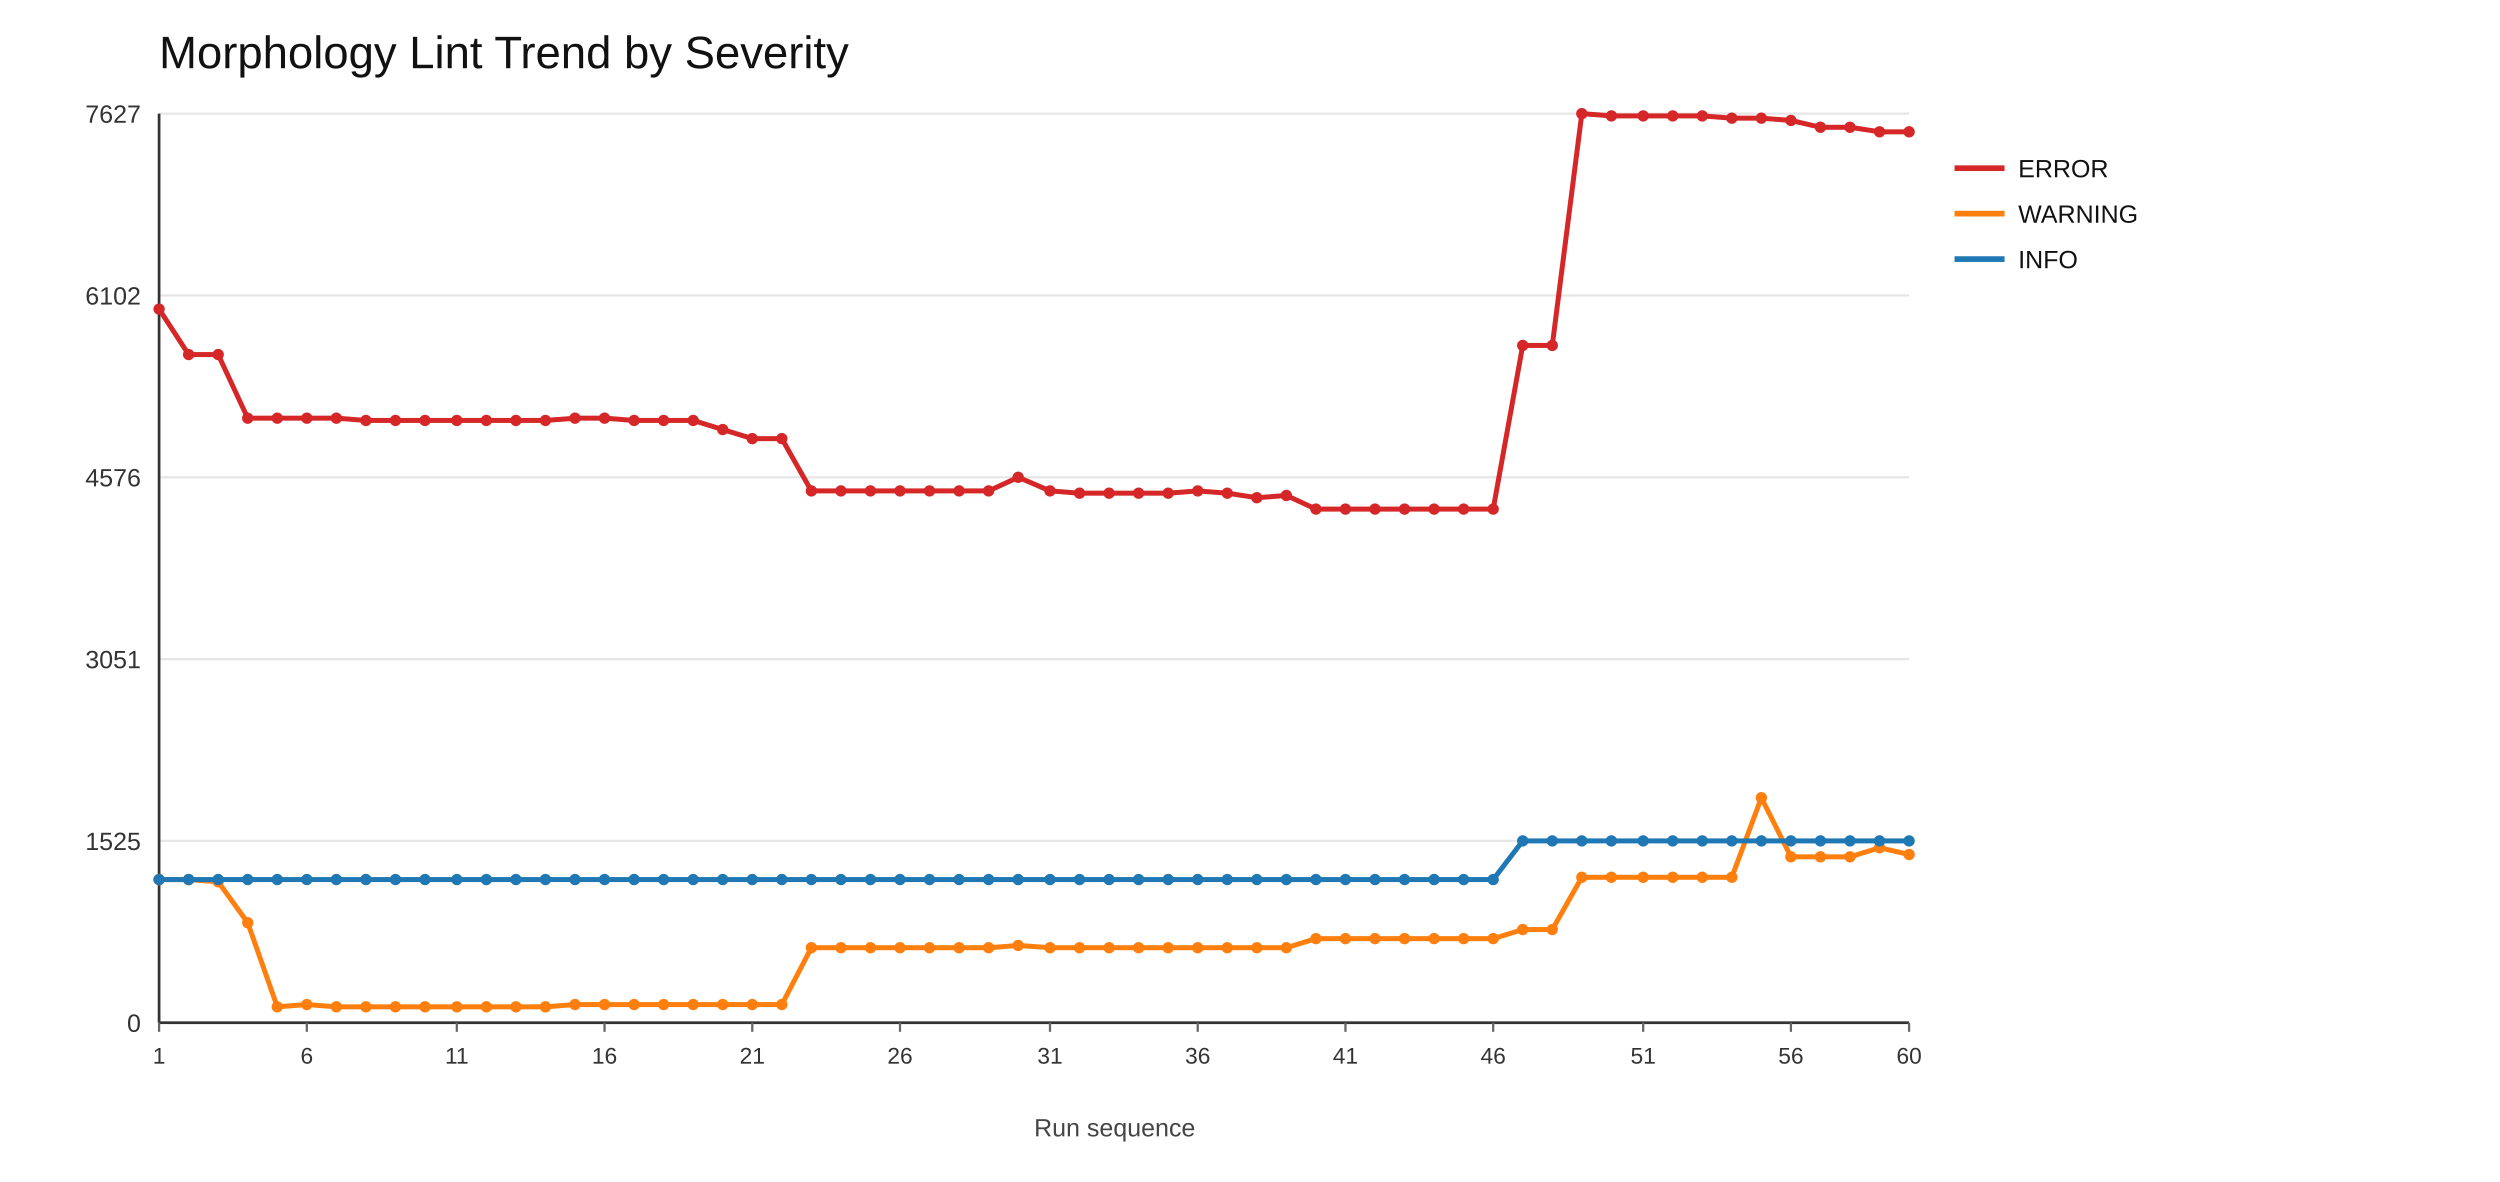
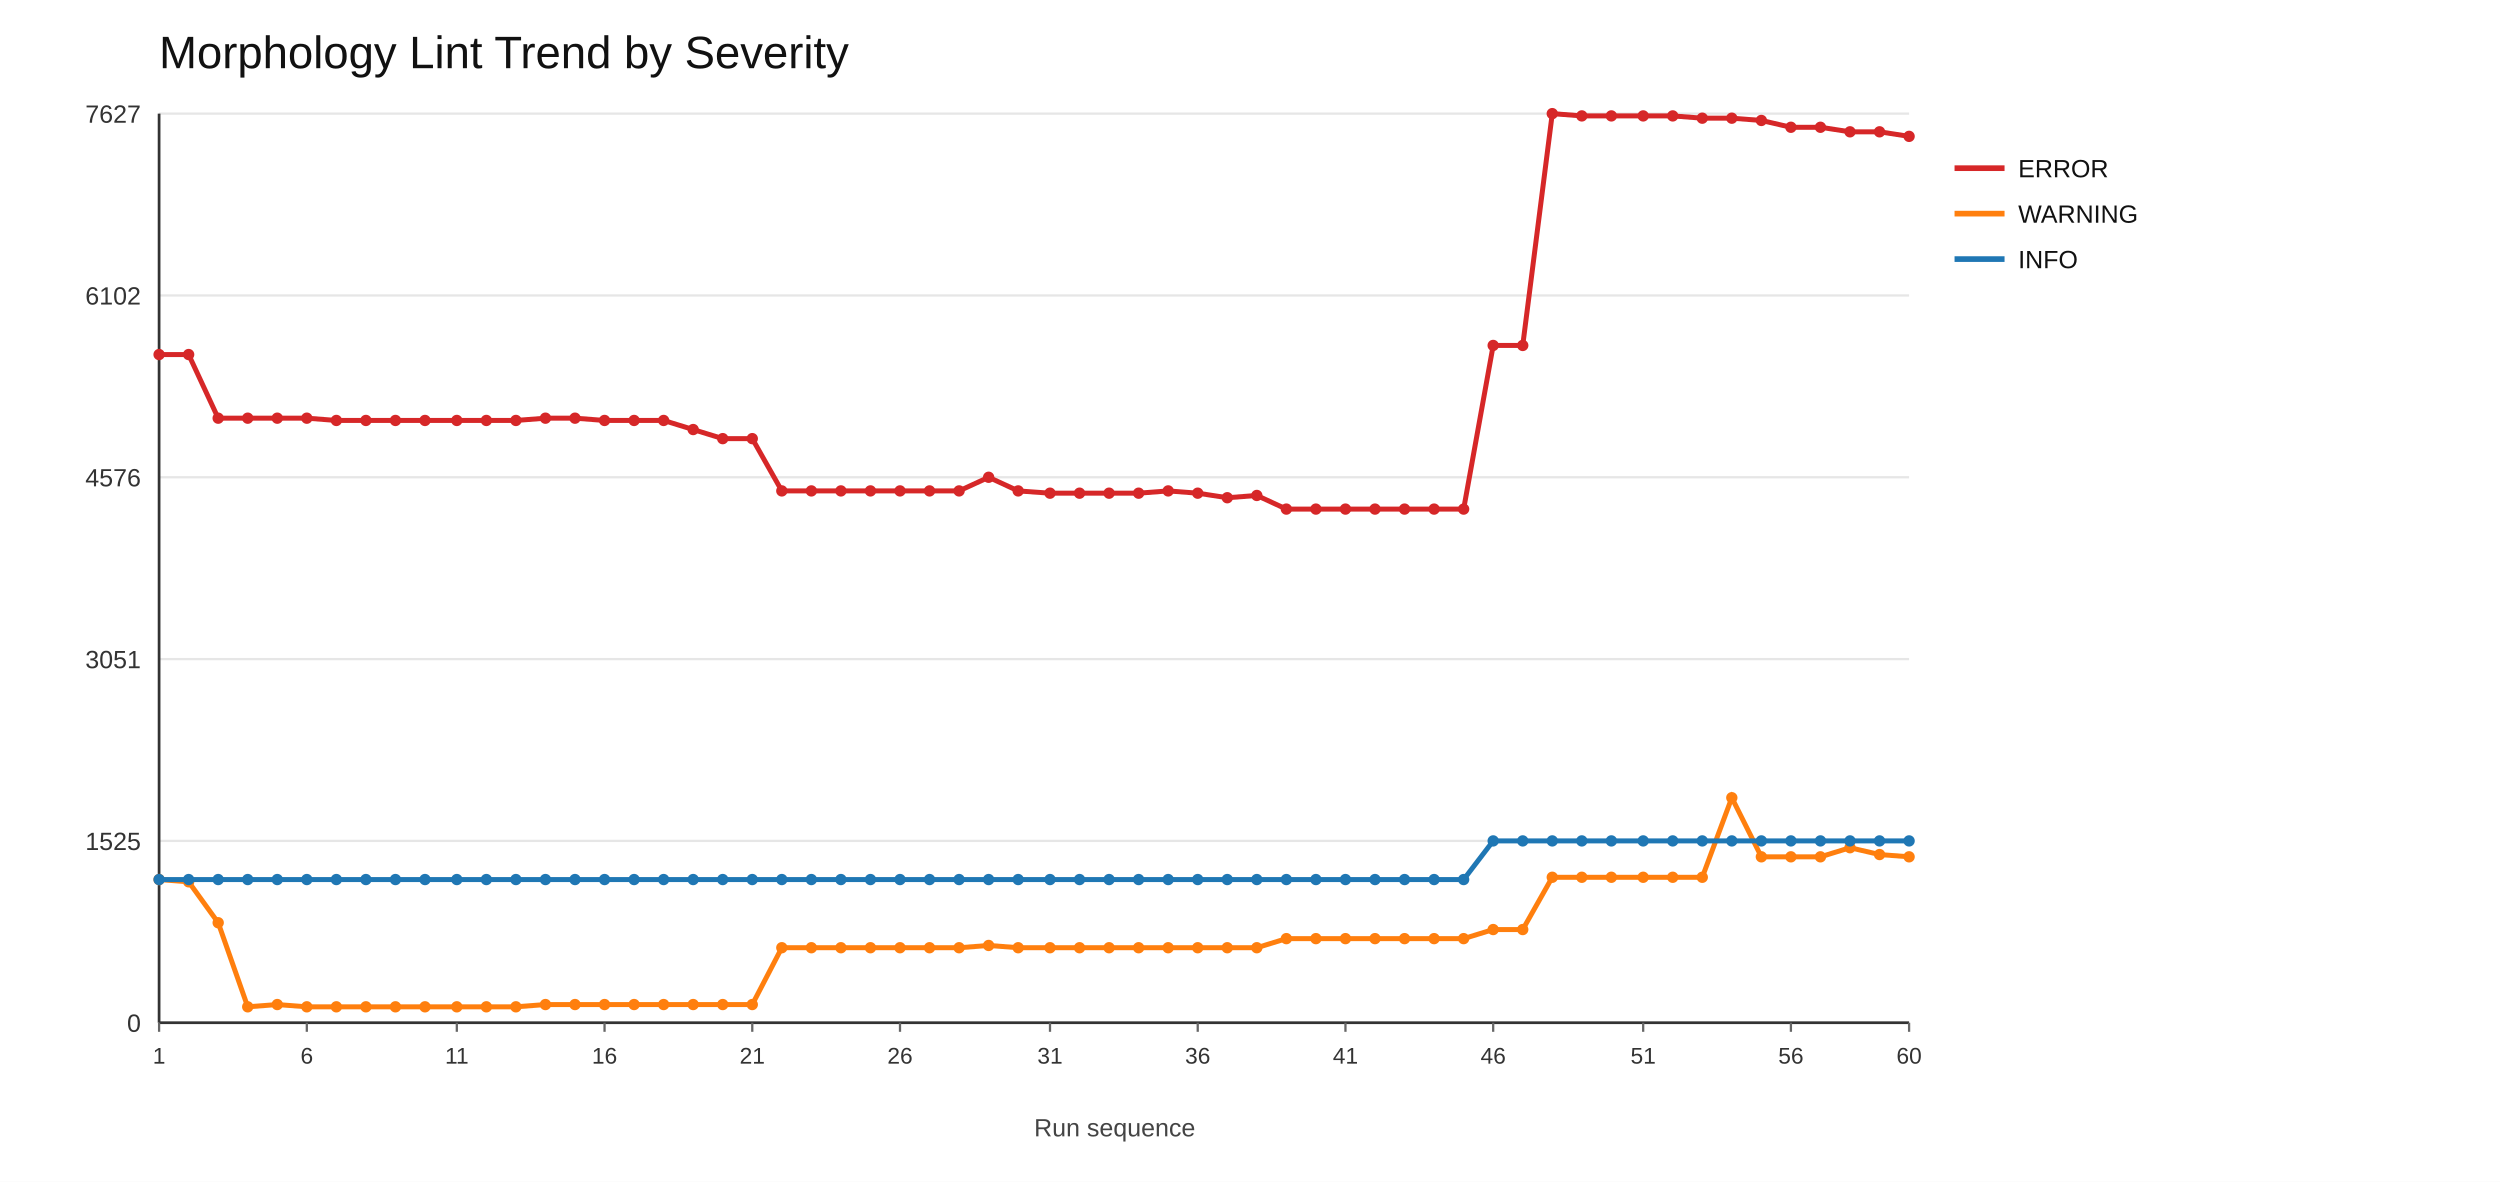
<svg xmlns="http://www.w3.org/2000/svg" width="1100" height="520">
  <rect x="0" y="0" width="1100" height="520" fill="#ffffff" />
  <text x="70" y="30" font-size="20" font-family="Arial" fill="#111">Morphology Lint Trend by Severity</text>
  <line x1="70" y1="450" x2="840" y2="450" stroke="#e6e6e6" stroke-width="1" />
  <text x="62" y="454" font-size="11" font-family="Arial" fill="#333" text-anchor="end">0</text>
  <line x1="70" y1="370" x2="840" y2="370" stroke="#e6e6e6" stroke-width="1" />
  <text x="62" y="374" font-size="11" font-family="Arial" fill="#333" text-anchor="end">1525</text>
  <line x1="70" y1="290" x2="840" y2="290" stroke="#e6e6e6" stroke-width="1" />
  <text x="62" y="294" font-size="11" font-family="Arial" fill="#333" text-anchor="end">3051</text>
  <line x1="70" y1="210" x2="840" y2="210" stroke="#e6e6e6" stroke-width="1" />
  <text x="62" y="214" font-size="11" font-family="Arial" fill="#333" text-anchor="end">4576</text>
  <line x1="70" y1="130" x2="840" y2="130" stroke="#e6e6e6" stroke-width="1" />
  <text x="62" y="134" font-size="11" font-family="Arial" fill="#333" text-anchor="end">6102</text>
  <line x1="70" y1="50" x2="840" y2="50" stroke="#e6e6e6" stroke-width="1" />
  <text x="62" y="54" font-size="11" font-family="Arial" fill="#333" text-anchor="end">7627</text>
  <line x1="70" y1="450" x2="840" y2="450" stroke="#333" stroke-width="1.2" />
  <line x1="70" y1="50" x2="70" y2="450" stroke="#333" stroke-width="1.2" />
  <line x1="70" y1="450" x2="70" y2="454" stroke="#666" stroke-width="1" />
  <text x="70" y="468" font-size="10" font-family="Arial" fill="#333" text-anchor="middle">1</text>
  <line x1="135" y1="450" x2="135" y2="454" stroke="#666" stroke-width="1" />
  <text x="135" y="468" font-size="10" font-family="Arial" fill="#333" text-anchor="middle">6</text>
  <line x1="201" y1="450" x2="201" y2="454" stroke="#666" stroke-width="1" />
  <text x="201" y="468" font-size="10" font-family="Arial" fill="#333" text-anchor="middle">11</text>
  <line x1="266" y1="450" x2="266" y2="454" stroke="#666" stroke-width="1" />
  <text x="266" y="468" font-size="10" font-family="Arial" fill="#333" text-anchor="middle">16</text>
  <line x1="331" y1="450" x2="331" y2="454" stroke="#666" stroke-width="1" />
  <text x="331" y="468" font-size="10" font-family="Arial" fill="#333" text-anchor="middle">21</text>
  <line x1="396" y1="450" x2="396" y2="454" stroke="#666" stroke-width="1" />
  <text x="396" y="468" font-size="10" font-family="Arial" fill="#333" text-anchor="middle">26</text>
  <line x1="462" y1="450" x2="462" y2="454" stroke="#666" stroke-width="1" />
  <text x="462" y="468" font-size="10" font-family="Arial" fill="#333" text-anchor="middle">31</text>
  <line x1="527" y1="450" x2="527" y2="454" stroke="#666" stroke-width="1" />
  <text x="527" y="468" font-size="10" font-family="Arial" fill="#333" text-anchor="middle">36</text>
  <line x1="592" y1="450" x2="592" y2="454" stroke="#666" stroke-width="1" />
  <text x="592" y="468" font-size="10" font-family="Arial" fill="#333" text-anchor="middle">41</text>
  <line x1="657" y1="450" x2="657" y2="454" stroke="#666" stroke-width="1" />
  <text x="657" y="468" font-size="10" font-family="Arial" fill="#333" text-anchor="middle">46</text>
  <line x1="723" y1="450" x2="723" y2="454" stroke="#666" stroke-width="1" />
  <text x="723" y="468" font-size="10" font-family="Arial" fill="#333" text-anchor="middle">51</text>
  <line x1="788" y1="450" x2="788" y2="454" stroke="#666" stroke-width="1" />
  <text x="788" y="468" font-size="10" font-family="Arial" fill="#333" text-anchor="middle">56</text>
  <line x1="840" y1="450" x2="840" y2="454" stroke="#666" stroke-width="1" />
  <text x="840" y="468" font-size="10" font-family="Arial" fill="#333" text-anchor="middle">60</text>
-   <polyline fill="none" stroke="#d62728" stroke-width="2.2" points="70,136 83,156 96,156 109,184 122,184 135,184 148,184 161,185 174,185 187,185 201,185 214,185 227,185 240,185 253,184 266,184 279,185 292,185 305,185 318,189 331,193 344,193 357,216 370,216 383,216 396,216 409,216 422,216 435,216 448,210 462,216 475,217 488,217 501,217 514,217 527,216 540,217 553,219 566,218 579,224 592,224 605,224 618,224 631,224 644,224 657,224 670,152 683,152 696,50 709,51 723,51 736,51 749,51 762,52 775,52 788,53 801,56 814,56 827,58 840,58" />
-   <circle cx="70" cy="136" r="2.5" fill="#d62728" />
+   <polyline fill="none" stroke="#d62728" stroke-width="2.2" points="70,156 83,156 96,184 109,184 122,184 135,184 148,185 161,185 174,185 187,185 201,185 214,185 227,185 240,184 253,184 266,185 279,185 292,185 305,189 318,193 331,193 344,216 357,216 370,216 383,216 396,216 409,216 422,216 435,210 448,216 462,217 475,217 488,217 501,217 514,216 527,217 540,219 553,218 566,224 579,224 592,224 605,224 618,224 631,224 644,224 657,152 670,152 683,50 696,51 709,51 723,51 736,51 749,52 762,52 775,53 788,56 801,56 814,58 827,58 840,60" />
+   <circle cx="70" cy="156" r="2.5" fill="#d62728" />
  <circle cx="83" cy="156" r="2.5" fill="#d62728" />
-   <circle cx="96" cy="156" r="2.5" fill="#d62728" />
+   <circle cx="96" cy="184" r="2.5" fill="#d62728" />
  <circle cx="109" cy="184" r="2.5" fill="#d62728" />
  <circle cx="122" cy="184" r="2.5" fill="#d62728" />
  <circle cx="135" cy="184" r="2.5" fill="#d62728" />
-   <circle cx="148" cy="184" r="2.5" fill="#d62728" />
+   <circle cx="148" cy="185" r="2.5" fill="#d62728" />
  <circle cx="161" cy="185" r="2.5" fill="#d62728" />
  <circle cx="174" cy="185" r="2.5" fill="#d62728" />
  <circle cx="187" cy="185" r="2.5" fill="#d62728" />
  <circle cx="201" cy="185" r="2.5" fill="#d62728" />
  <circle cx="214" cy="185" r="2.5" fill="#d62728" />
  <circle cx="227" cy="185" r="2.5" fill="#d62728" />
-   <circle cx="240" cy="185" r="2.5" fill="#d62728" />
+   <circle cx="240" cy="184" r="2.5" fill="#d62728" />
  <circle cx="253" cy="184" r="2.5" fill="#d62728" />
-   <circle cx="266" cy="184" r="2.5" fill="#d62728" />
+   <circle cx="266" cy="185" r="2.5" fill="#d62728" />
  <circle cx="279" cy="185" r="2.5" fill="#d62728" />
  <circle cx="292" cy="185" r="2.5" fill="#d62728" />
-   <circle cx="305" cy="185" r="2.5" fill="#d62728" />
-   <circle cx="318" cy="189" r="2.5" fill="#d62728" />
+   <circle cx="305" cy="189" r="2.5" fill="#d62728" />
+   <circle cx="318" cy="193" r="2.5" fill="#d62728" />
  <circle cx="331" cy="193" r="2.5" fill="#d62728" />
-   <circle cx="344" cy="193" r="2.5" fill="#d62728" />
+   <circle cx="344" cy="216" r="2.5" fill="#d62728" />
  <circle cx="357" cy="216" r="2.5" fill="#d62728" />
  <circle cx="370" cy="216" r="2.5" fill="#d62728" />
  <circle cx="383" cy="216" r="2.5" fill="#d62728" />
  <circle cx="396" cy="216" r="2.5" fill="#d62728" />
  <circle cx="409" cy="216" r="2.5" fill="#d62728" />
  <circle cx="422" cy="216" r="2.5" fill="#d62728" />
-   <circle cx="435" cy="216" r="2.5" fill="#d62728" />
-   <circle cx="448" cy="210" r="2.5" fill="#d62728" />
-   <circle cx="462" cy="216" r="2.5" fill="#d62728" />
+   <circle cx="435" cy="210" r="2.5" fill="#d62728" />
+   <circle cx="448" cy="216" r="2.5" fill="#d62728" />
+   <circle cx="462" cy="217" r="2.5" fill="#d62728" />
  <circle cx="475" cy="217" r="2.5" fill="#d62728" />
  <circle cx="488" cy="217" r="2.5" fill="#d62728" />
  <circle cx="501" cy="217" r="2.5" fill="#d62728" />
-   <circle cx="514" cy="217" r="2.5" fill="#d62728" />
-   <circle cx="527" cy="216" r="2.5" fill="#d62728" />
-   <circle cx="540" cy="217" r="2.5" fill="#d62728" />
-   <circle cx="553" cy="219" r="2.5" fill="#d62728" />
-   <circle cx="566" cy="218" r="2.5" fill="#d62728" />
+   <circle cx="514" cy="216" r="2.5" fill="#d62728" />
+   <circle cx="527" cy="217" r="2.5" fill="#d62728" />
+   <circle cx="540" cy="219" r="2.5" fill="#d62728" />
+   <circle cx="553" cy="218" r="2.5" fill="#d62728" />
+   <circle cx="566" cy="224" r="2.5" fill="#d62728" />
  <circle cx="579" cy="224" r="2.5" fill="#d62728" />
  <circle cx="592" cy="224" r="2.5" fill="#d62728" />
  <circle cx="605" cy="224" r="2.5" fill="#d62728" />
  <circle cx="618" cy="224" r="2.5" fill="#d62728" />
  <circle cx="631" cy="224" r="2.5" fill="#d62728" />
  <circle cx="644" cy="224" r="2.5" fill="#d62728" />
-   <circle cx="657" cy="224" r="2.5" fill="#d62728" />
+   <circle cx="657" cy="152" r="2.5" fill="#d62728" />
  <circle cx="670" cy="152" r="2.5" fill="#d62728" />
-   <circle cx="683" cy="152" r="2.5" fill="#d62728" />
-   <circle cx="696" cy="50" r="2.5" fill="#d62728" />
+   <circle cx="683" cy="50" r="2.5" fill="#d62728" />
+   <circle cx="696" cy="51" r="2.5" fill="#d62728" />
  <circle cx="709" cy="51" r="2.5" fill="#d62728" />
  <circle cx="723" cy="51" r="2.5" fill="#d62728" />
  <circle cx="736" cy="51" r="2.5" fill="#d62728" />
-   <circle cx="749" cy="51" r="2.5" fill="#d62728" />
+   <circle cx="749" cy="52" r="2.5" fill="#d62728" />
  <circle cx="762" cy="52" r="2.5" fill="#d62728" />
-   <circle cx="775" cy="52" r="2.5" fill="#d62728" />
-   <circle cx="788" cy="53" r="2.5" fill="#d62728" />
+   <circle cx="775" cy="53" r="2.5" fill="#d62728" />
+   <circle cx="788" cy="56" r="2.5" fill="#d62728" />
  <circle cx="801" cy="56" r="2.5" fill="#d62728" />
-   <circle cx="814" cy="56" r="2.5" fill="#d62728" />
+   <circle cx="814" cy="58" r="2.5" fill="#d62728" />
  <circle cx="827" cy="58" r="2.5" fill="#d62728" />
-   <circle cx="840" cy="58" r="2.5" fill="#d62728" />
+   <circle cx="840" cy="60" r="2.5" fill="#d62728" />
  <line x1="860" y1="74" x2="882" y2="74" stroke="#d62728" stroke-width="2.5" />
  <text x="888" y="78" font-size="11" font-family="Arial" fill="#111">ERROR</text>
-   <polyline fill="none" stroke="#ff7f0e" stroke-width="2.2" points="70,387 83,387 96,388 109,406 122,443 135,442 148,443 161,443 174,443 187,443 201,443 214,443 227,443 240,443 253,442 266,442 279,442 292,442 305,442 318,442 331,442 344,442 357,417 370,417 383,417 396,417 409,417 422,417 435,417 448,416 462,417 475,417 488,417 501,417 514,417 527,417 540,417 553,417 566,417 579,413 592,413 605,413 618,413 631,413 644,413 657,413 670,409 683,409 696,386 709,386 723,386 736,386 749,386 762,386 775,351 788,377 801,377 814,377 827,373 840,376" />
+   <polyline fill="none" stroke="#ff7f0e" stroke-width="2.2" points="70,387 83,388 96,406 109,443 122,442 135,443 148,443 161,443 174,443 187,443 201,443 214,443 227,443 240,442 253,442 266,442 279,442 292,442 305,442 318,442 331,442 344,417 357,417 370,417 383,417 396,417 409,417 422,417 435,416 448,417 462,417 475,417 488,417 501,417 514,417 527,417 540,417 553,417 566,413 579,413 592,413 605,413 618,413 631,413 644,413 657,409 670,409 683,386 696,386 709,386 723,386 736,386 749,386 762,351 775,377 788,377 801,377 814,373 827,376 840,377" />
  <circle cx="70" cy="387" r="2.5" fill="#ff7f0e" />
-   <circle cx="83" cy="387" r="2.5" fill="#ff7f0e" />
-   <circle cx="96" cy="388" r="2.5" fill="#ff7f0e" />
-   <circle cx="109" cy="406" r="2.5" fill="#ff7f0e" />
-   <circle cx="122" cy="443" r="2.5" fill="#ff7f0e" />
-   <circle cx="135" cy="442" r="2.5" fill="#ff7f0e" />
+   <circle cx="83" cy="388" r="2.5" fill="#ff7f0e" />
+   <circle cx="96" cy="406" r="2.5" fill="#ff7f0e" />
+   <circle cx="109" cy="443" r="2.5" fill="#ff7f0e" />
+   <circle cx="122" cy="442" r="2.5" fill="#ff7f0e" />
+   <circle cx="135" cy="443" r="2.5" fill="#ff7f0e" />
  <circle cx="148" cy="443" r="2.5" fill="#ff7f0e" />
  <circle cx="161" cy="443" r="2.5" fill="#ff7f0e" />
  <circle cx="174" cy="443" r="2.5" fill="#ff7f0e" />
  <circle cx="187" cy="443" r="2.5" fill="#ff7f0e" />
  <circle cx="201" cy="443" r="2.5" fill="#ff7f0e" />
  <circle cx="214" cy="443" r="2.5" fill="#ff7f0e" />
  <circle cx="227" cy="443" r="2.5" fill="#ff7f0e" />
-   <circle cx="240" cy="443" r="2.5" fill="#ff7f0e" />
+   <circle cx="240" cy="442" r="2.5" fill="#ff7f0e" />
  <circle cx="253" cy="442" r="2.5" fill="#ff7f0e" />
  <circle cx="266" cy="442" r="2.5" fill="#ff7f0e" />
  <circle cx="279" cy="442" r="2.5" fill="#ff7f0e" />
  <circle cx="292" cy="442" r="2.5" fill="#ff7f0e" />
  <circle cx="305" cy="442" r="2.5" fill="#ff7f0e" />
  <circle cx="318" cy="442" r="2.5" fill="#ff7f0e" />
  <circle cx="331" cy="442" r="2.5" fill="#ff7f0e" />
-   <circle cx="344" cy="442" r="2.5" fill="#ff7f0e" />
+   <circle cx="344" cy="417" r="2.5" fill="#ff7f0e" />
  <circle cx="357" cy="417" r="2.5" fill="#ff7f0e" />
  <circle cx="370" cy="417" r="2.5" fill="#ff7f0e" />
  <circle cx="383" cy="417" r="2.5" fill="#ff7f0e" />
  <circle cx="396" cy="417" r="2.5" fill="#ff7f0e" />
  <circle cx="409" cy="417" r="2.5" fill="#ff7f0e" />
  <circle cx="422" cy="417" r="2.5" fill="#ff7f0e" />
-   <circle cx="435" cy="417" r="2.5" fill="#ff7f0e" />
-   <circle cx="448" cy="416" r="2.5" fill="#ff7f0e" />
+   <circle cx="435" cy="416" r="2.5" fill="#ff7f0e" />
+   <circle cx="448" cy="417" r="2.5" fill="#ff7f0e" />
  <circle cx="462" cy="417" r="2.5" fill="#ff7f0e" />
  <circle cx="475" cy="417" r="2.5" fill="#ff7f0e" />
  <circle cx="488" cy="417" r="2.5" fill="#ff7f0e" />
  <circle cx="501" cy="417" r="2.5" fill="#ff7f0e" />
  <circle cx="514" cy="417" r="2.5" fill="#ff7f0e" />
  <circle cx="527" cy="417" r="2.5" fill="#ff7f0e" />
  <circle cx="540" cy="417" r="2.5" fill="#ff7f0e" />
  <circle cx="553" cy="417" r="2.5" fill="#ff7f0e" />
-   <circle cx="566" cy="417" r="2.5" fill="#ff7f0e" />
+   <circle cx="566" cy="413" r="2.5" fill="#ff7f0e" />
  <circle cx="579" cy="413" r="2.5" fill="#ff7f0e" />
  <circle cx="592" cy="413" r="2.5" fill="#ff7f0e" />
  <circle cx="605" cy="413" r="2.5" fill="#ff7f0e" />
  <circle cx="618" cy="413" r="2.5" fill="#ff7f0e" />
  <circle cx="631" cy="413" r="2.5" fill="#ff7f0e" />
  <circle cx="644" cy="413" r="2.5" fill="#ff7f0e" />
-   <circle cx="657" cy="413" r="2.5" fill="#ff7f0e" />
+   <circle cx="657" cy="409" r="2.5" fill="#ff7f0e" />
  <circle cx="670" cy="409" r="2.5" fill="#ff7f0e" />
-   <circle cx="683" cy="409" r="2.5" fill="#ff7f0e" />
+   <circle cx="683" cy="386" r="2.5" fill="#ff7f0e" />
  <circle cx="696" cy="386" r="2.5" fill="#ff7f0e" />
  <circle cx="709" cy="386" r="2.5" fill="#ff7f0e" />
  <circle cx="723" cy="386" r="2.5" fill="#ff7f0e" />
  <circle cx="736" cy="386" r="2.5" fill="#ff7f0e" />
  <circle cx="749" cy="386" r="2.5" fill="#ff7f0e" />
-   <circle cx="762" cy="386" r="2.5" fill="#ff7f0e" />
-   <circle cx="775" cy="351" r="2.5" fill="#ff7f0e" />
+   <circle cx="762" cy="351" r="2.5" fill="#ff7f0e" />
+   <circle cx="775" cy="377" r="2.5" fill="#ff7f0e" />
  <circle cx="788" cy="377" r="2.5" fill="#ff7f0e" />
  <circle cx="801" cy="377" r="2.5" fill="#ff7f0e" />
-   <circle cx="814" cy="377" r="2.5" fill="#ff7f0e" />
-   <circle cx="827" cy="373" r="2.5" fill="#ff7f0e" />
-   <circle cx="840" cy="376" r="2.5" fill="#ff7f0e" />
+   <circle cx="814" cy="373" r="2.5" fill="#ff7f0e" />
+   <circle cx="827" cy="376" r="2.5" fill="#ff7f0e" />
+   <circle cx="840" cy="377" r="2.5" fill="#ff7f0e" />
  <line x1="860" y1="94" x2="882" y2="94" stroke="#ff7f0e" stroke-width="2.5" />
  <text x="888" y="98" font-size="11" font-family="Arial" fill="#111">WARNING</text>
-   <polyline fill="none" stroke="#1f77b4" stroke-width="2.2" points="70,387 83,387 96,387 109,387 122,387 135,387 148,387 161,387 174,387 187,387 201,387 214,387 227,387 240,387 253,387 266,387 279,387 292,387 305,387 318,387 331,387 344,387 357,387 370,387 383,387 396,387 409,387 422,387 435,387 448,387 462,387 475,387 488,387 501,387 514,387 527,387 540,387 553,387 566,387 579,387 592,387 605,387 618,387 631,387 644,387 657,387 670,370 683,370 696,370 709,370 723,370 736,370 749,370 762,370 775,370 788,370 801,370 814,370 827,370 840,370" />
+   <polyline fill="none" stroke="#1f77b4" stroke-width="2.2" points="70,387 83,387 96,387 109,387 122,387 135,387 148,387 161,387 174,387 187,387 201,387 214,387 227,387 240,387 253,387 266,387 279,387 292,387 305,387 318,387 331,387 344,387 357,387 370,387 383,387 396,387 409,387 422,387 435,387 448,387 462,387 475,387 488,387 501,387 514,387 527,387 540,387 553,387 566,387 579,387 592,387 605,387 618,387 631,387 644,387 657,370 670,370 683,370 696,370 709,370 723,370 736,370 749,370 762,370 775,370 788,370 801,370 814,370 827,370 840,370" />
  <circle cx="70" cy="387" r="2.5" fill="#1f77b4" />
  <circle cx="83" cy="387" r="2.5" fill="#1f77b4" />
  <circle cx="96" cy="387" r="2.5" fill="#1f77b4" />
  <circle cx="109" cy="387" r="2.5" fill="#1f77b4" />
  <circle cx="122" cy="387" r="2.5" fill="#1f77b4" />
  <circle cx="135" cy="387" r="2.5" fill="#1f77b4" />
  <circle cx="148" cy="387" r="2.5" fill="#1f77b4" />
  <circle cx="161" cy="387" r="2.5" fill="#1f77b4" />
  <circle cx="174" cy="387" r="2.5" fill="#1f77b4" />
  <circle cx="187" cy="387" r="2.5" fill="#1f77b4" />
  <circle cx="201" cy="387" r="2.5" fill="#1f77b4" />
  <circle cx="214" cy="387" r="2.5" fill="#1f77b4" />
  <circle cx="227" cy="387" r="2.5" fill="#1f77b4" />
  <circle cx="240" cy="387" r="2.5" fill="#1f77b4" />
  <circle cx="253" cy="387" r="2.5" fill="#1f77b4" />
  <circle cx="266" cy="387" r="2.5" fill="#1f77b4" />
  <circle cx="279" cy="387" r="2.5" fill="#1f77b4" />
  <circle cx="292" cy="387" r="2.5" fill="#1f77b4" />
  <circle cx="305" cy="387" r="2.5" fill="#1f77b4" />
  <circle cx="318" cy="387" r="2.5" fill="#1f77b4" />
  <circle cx="331" cy="387" r="2.5" fill="#1f77b4" />
  <circle cx="344" cy="387" r="2.5" fill="#1f77b4" />
  <circle cx="357" cy="387" r="2.5" fill="#1f77b4" />
  <circle cx="370" cy="387" r="2.5" fill="#1f77b4" />
  <circle cx="383" cy="387" r="2.5" fill="#1f77b4" />
  <circle cx="396" cy="387" r="2.5" fill="#1f77b4" />
  <circle cx="409" cy="387" r="2.5" fill="#1f77b4" />
  <circle cx="422" cy="387" r="2.5" fill="#1f77b4" />
  <circle cx="435" cy="387" r="2.5" fill="#1f77b4" />
  <circle cx="448" cy="387" r="2.5" fill="#1f77b4" />
  <circle cx="462" cy="387" r="2.5" fill="#1f77b4" />
  <circle cx="475" cy="387" r="2.5" fill="#1f77b4" />
  <circle cx="488" cy="387" r="2.5" fill="#1f77b4" />
  <circle cx="501" cy="387" r="2.5" fill="#1f77b4" />
  <circle cx="514" cy="387" r="2.5" fill="#1f77b4" />
  <circle cx="527" cy="387" r="2.5" fill="#1f77b4" />
  <circle cx="540" cy="387" r="2.5" fill="#1f77b4" />
  <circle cx="553" cy="387" r="2.5" fill="#1f77b4" />
  <circle cx="566" cy="387" r="2.5" fill="#1f77b4" />
  <circle cx="579" cy="387" r="2.5" fill="#1f77b4" />
  <circle cx="592" cy="387" r="2.5" fill="#1f77b4" />
  <circle cx="605" cy="387" r="2.5" fill="#1f77b4" />
  <circle cx="618" cy="387" r="2.5" fill="#1f77b4" />
  <circle cx="631" cy="387" r="2.5" fill="#1f77b4" />
  <circle cx="644" cy="387" r="2.5" fill="#1f77b4" />
-   <circle cx="657" cy="387" r="2.5" fill="#1f77b4" />
+   <circle cx="657" cy="370" r="2.5" fill="#1f77b4" />
  <circle cx="670" cy="370" r="2.5" fill="#1f77b4" />
  <circle cx="683" cy="370" r="2.5" fill="#1f77b4" />
  <circle cx="696" cy="370" r="2.5" fill="#1f77b4" />
  <circle cx="709" cy="370" r="2.5" fill="#1f77b4" />
  <circle cx="723" cy="370" r="2.5" fill="#1f77b4" />
  <circle cx="736" cy="370" r="2.5" fill="#1f77b4" />
  <circle cx="749" cy="370" r="2.5" fill="#1f77b4" />
  <circle cx="762" cy="370" r="2.5" fill="#1f77b4" />
  <circle cx="775" cy="370" r="2.5" fill="#1f77b4" />
  <circle cx="788" cy="370" r="2.5" fill="#1f77b4" />
  <circle cx="801" cy="370" r="2.5" fill="#1f77b4" />
  <circle cx="814" cy="370" r="2.5" fill="#1f77b4" />
  <circle cx="827" cy="370" r="2.5" fill="#1f77b4" />
  <circle cx="840" cy="370" r="2.5" fill="#1f77b4" />
  <line x1="860" y1="114" x2="882" y2="114" stroke="#1f77b4" stroke-width="2.5" />
  <text x="888" y="118" font-size="11" font-family="Arial" fill="#111">INFO</text>
  <text x="455" y="500" font-size="11" font-family="Arial" fill="#444">Run sequence</text>
</svg>
